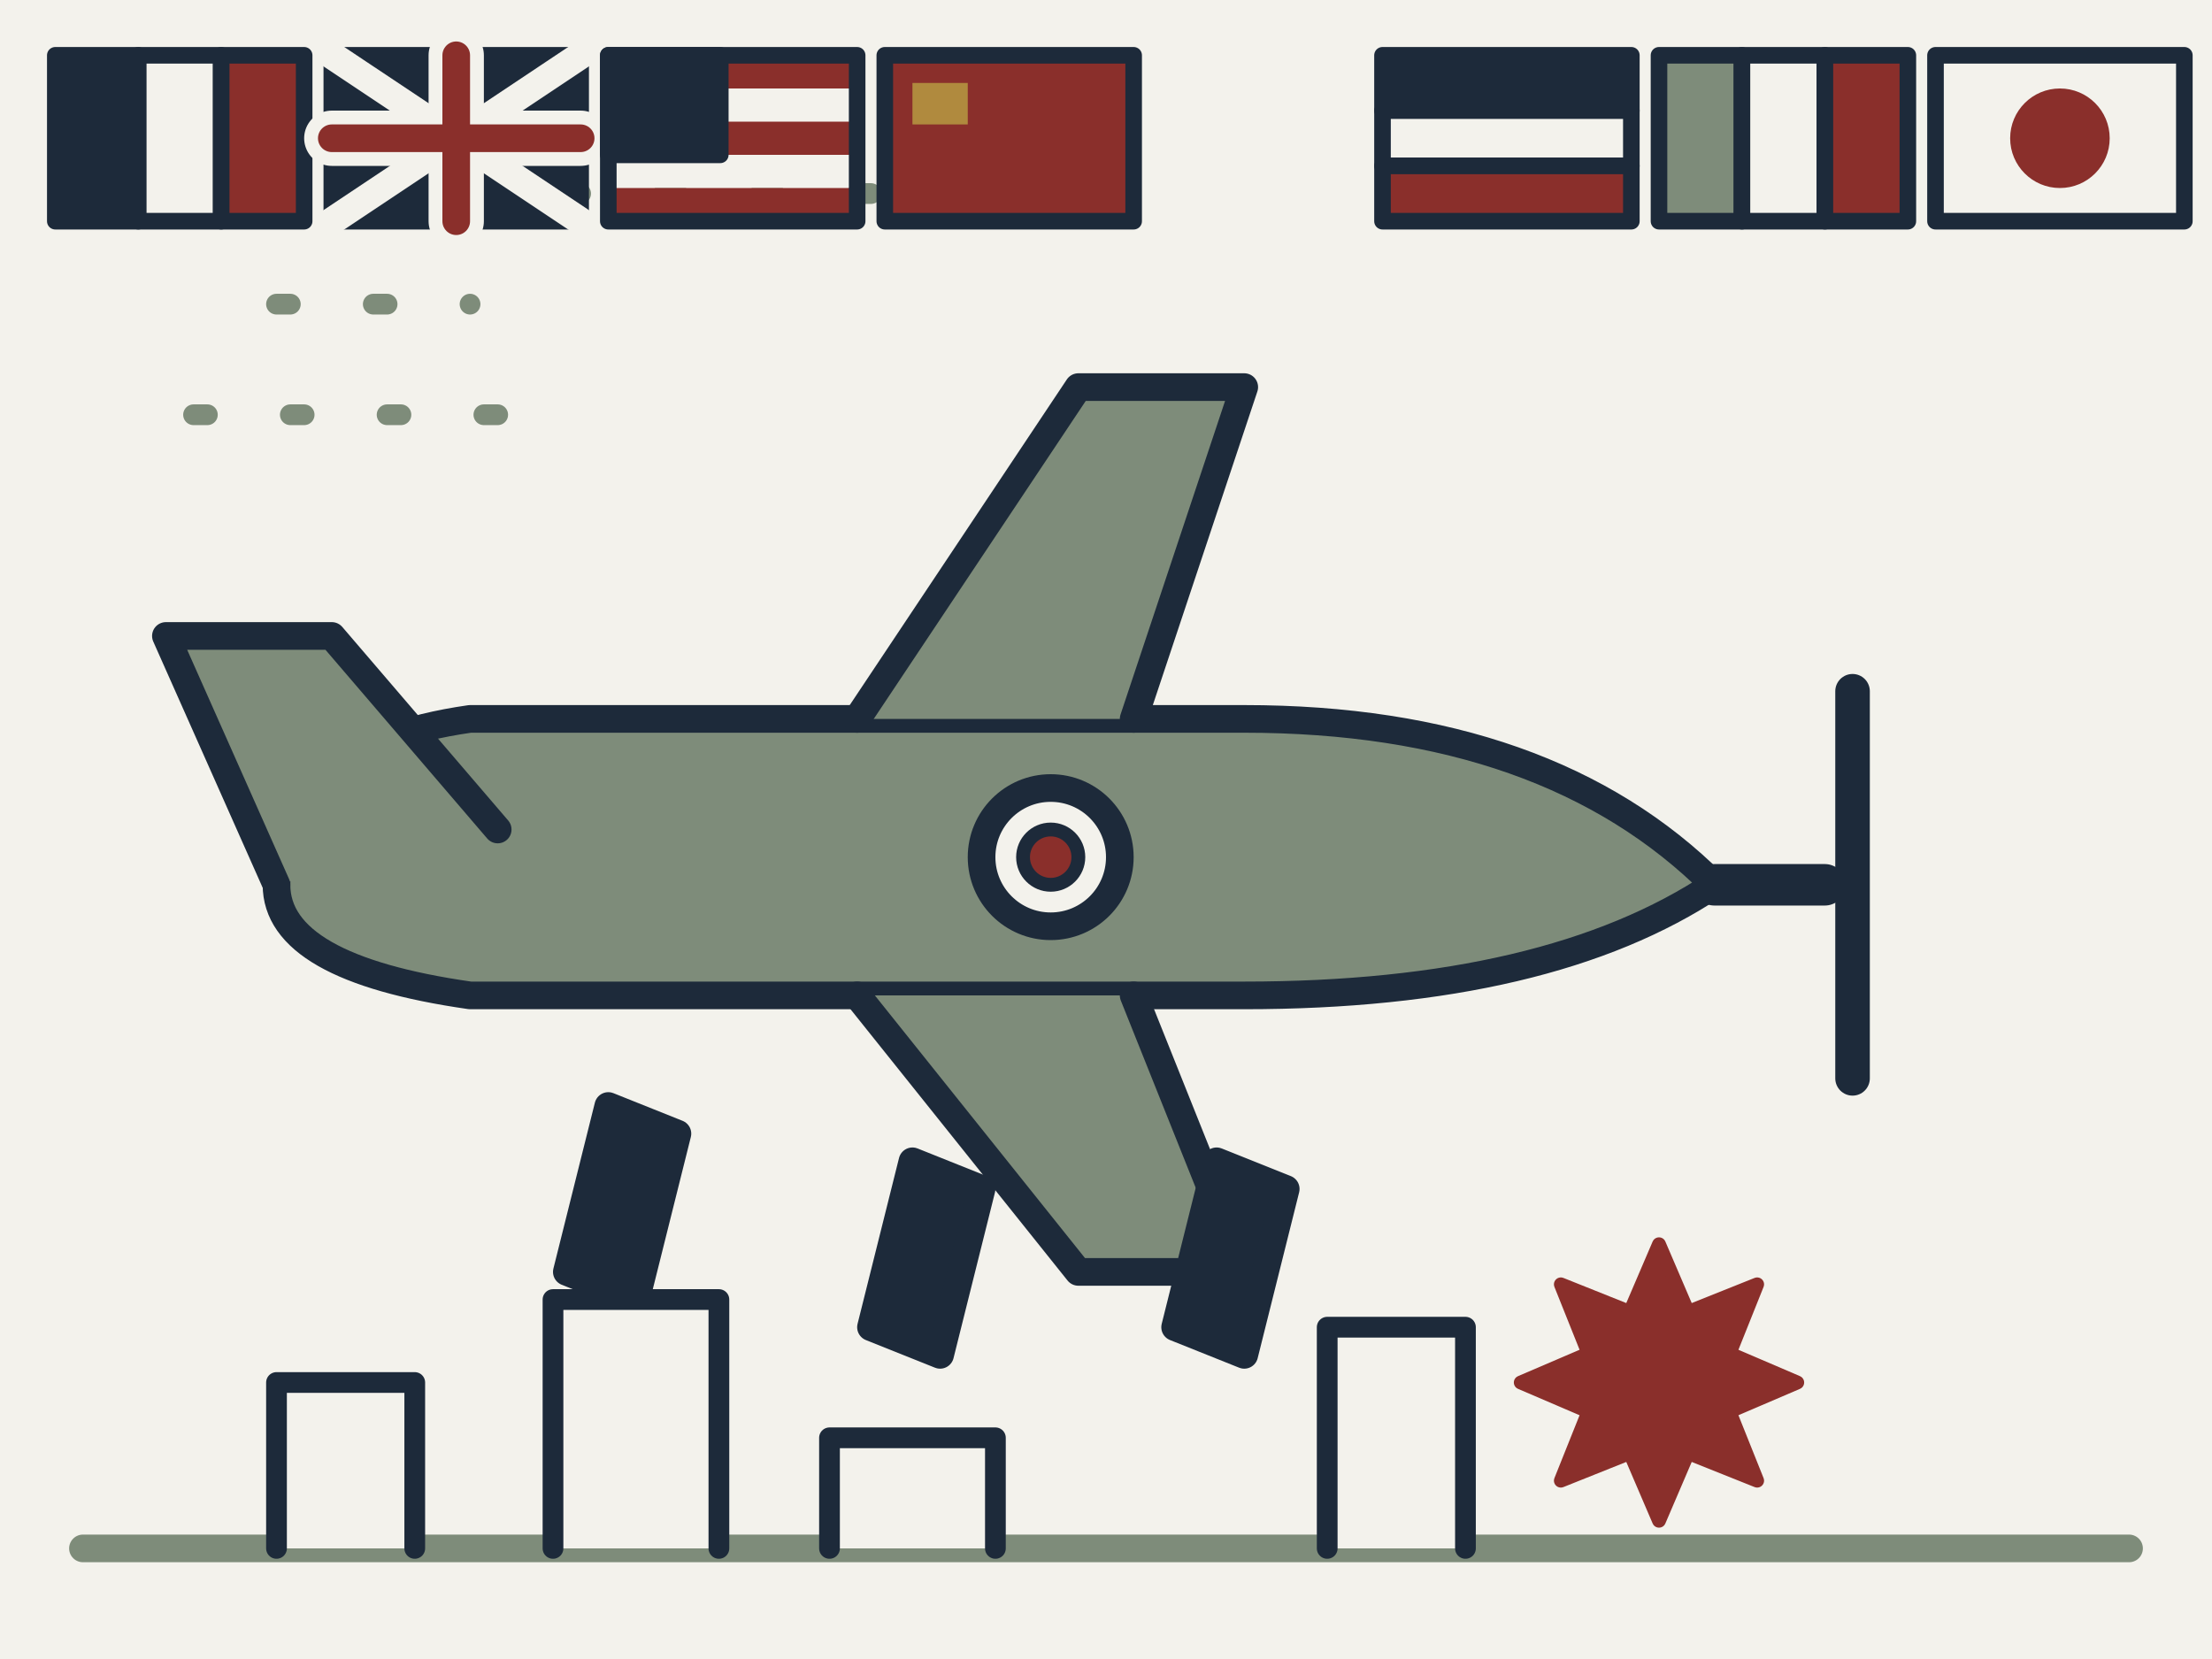
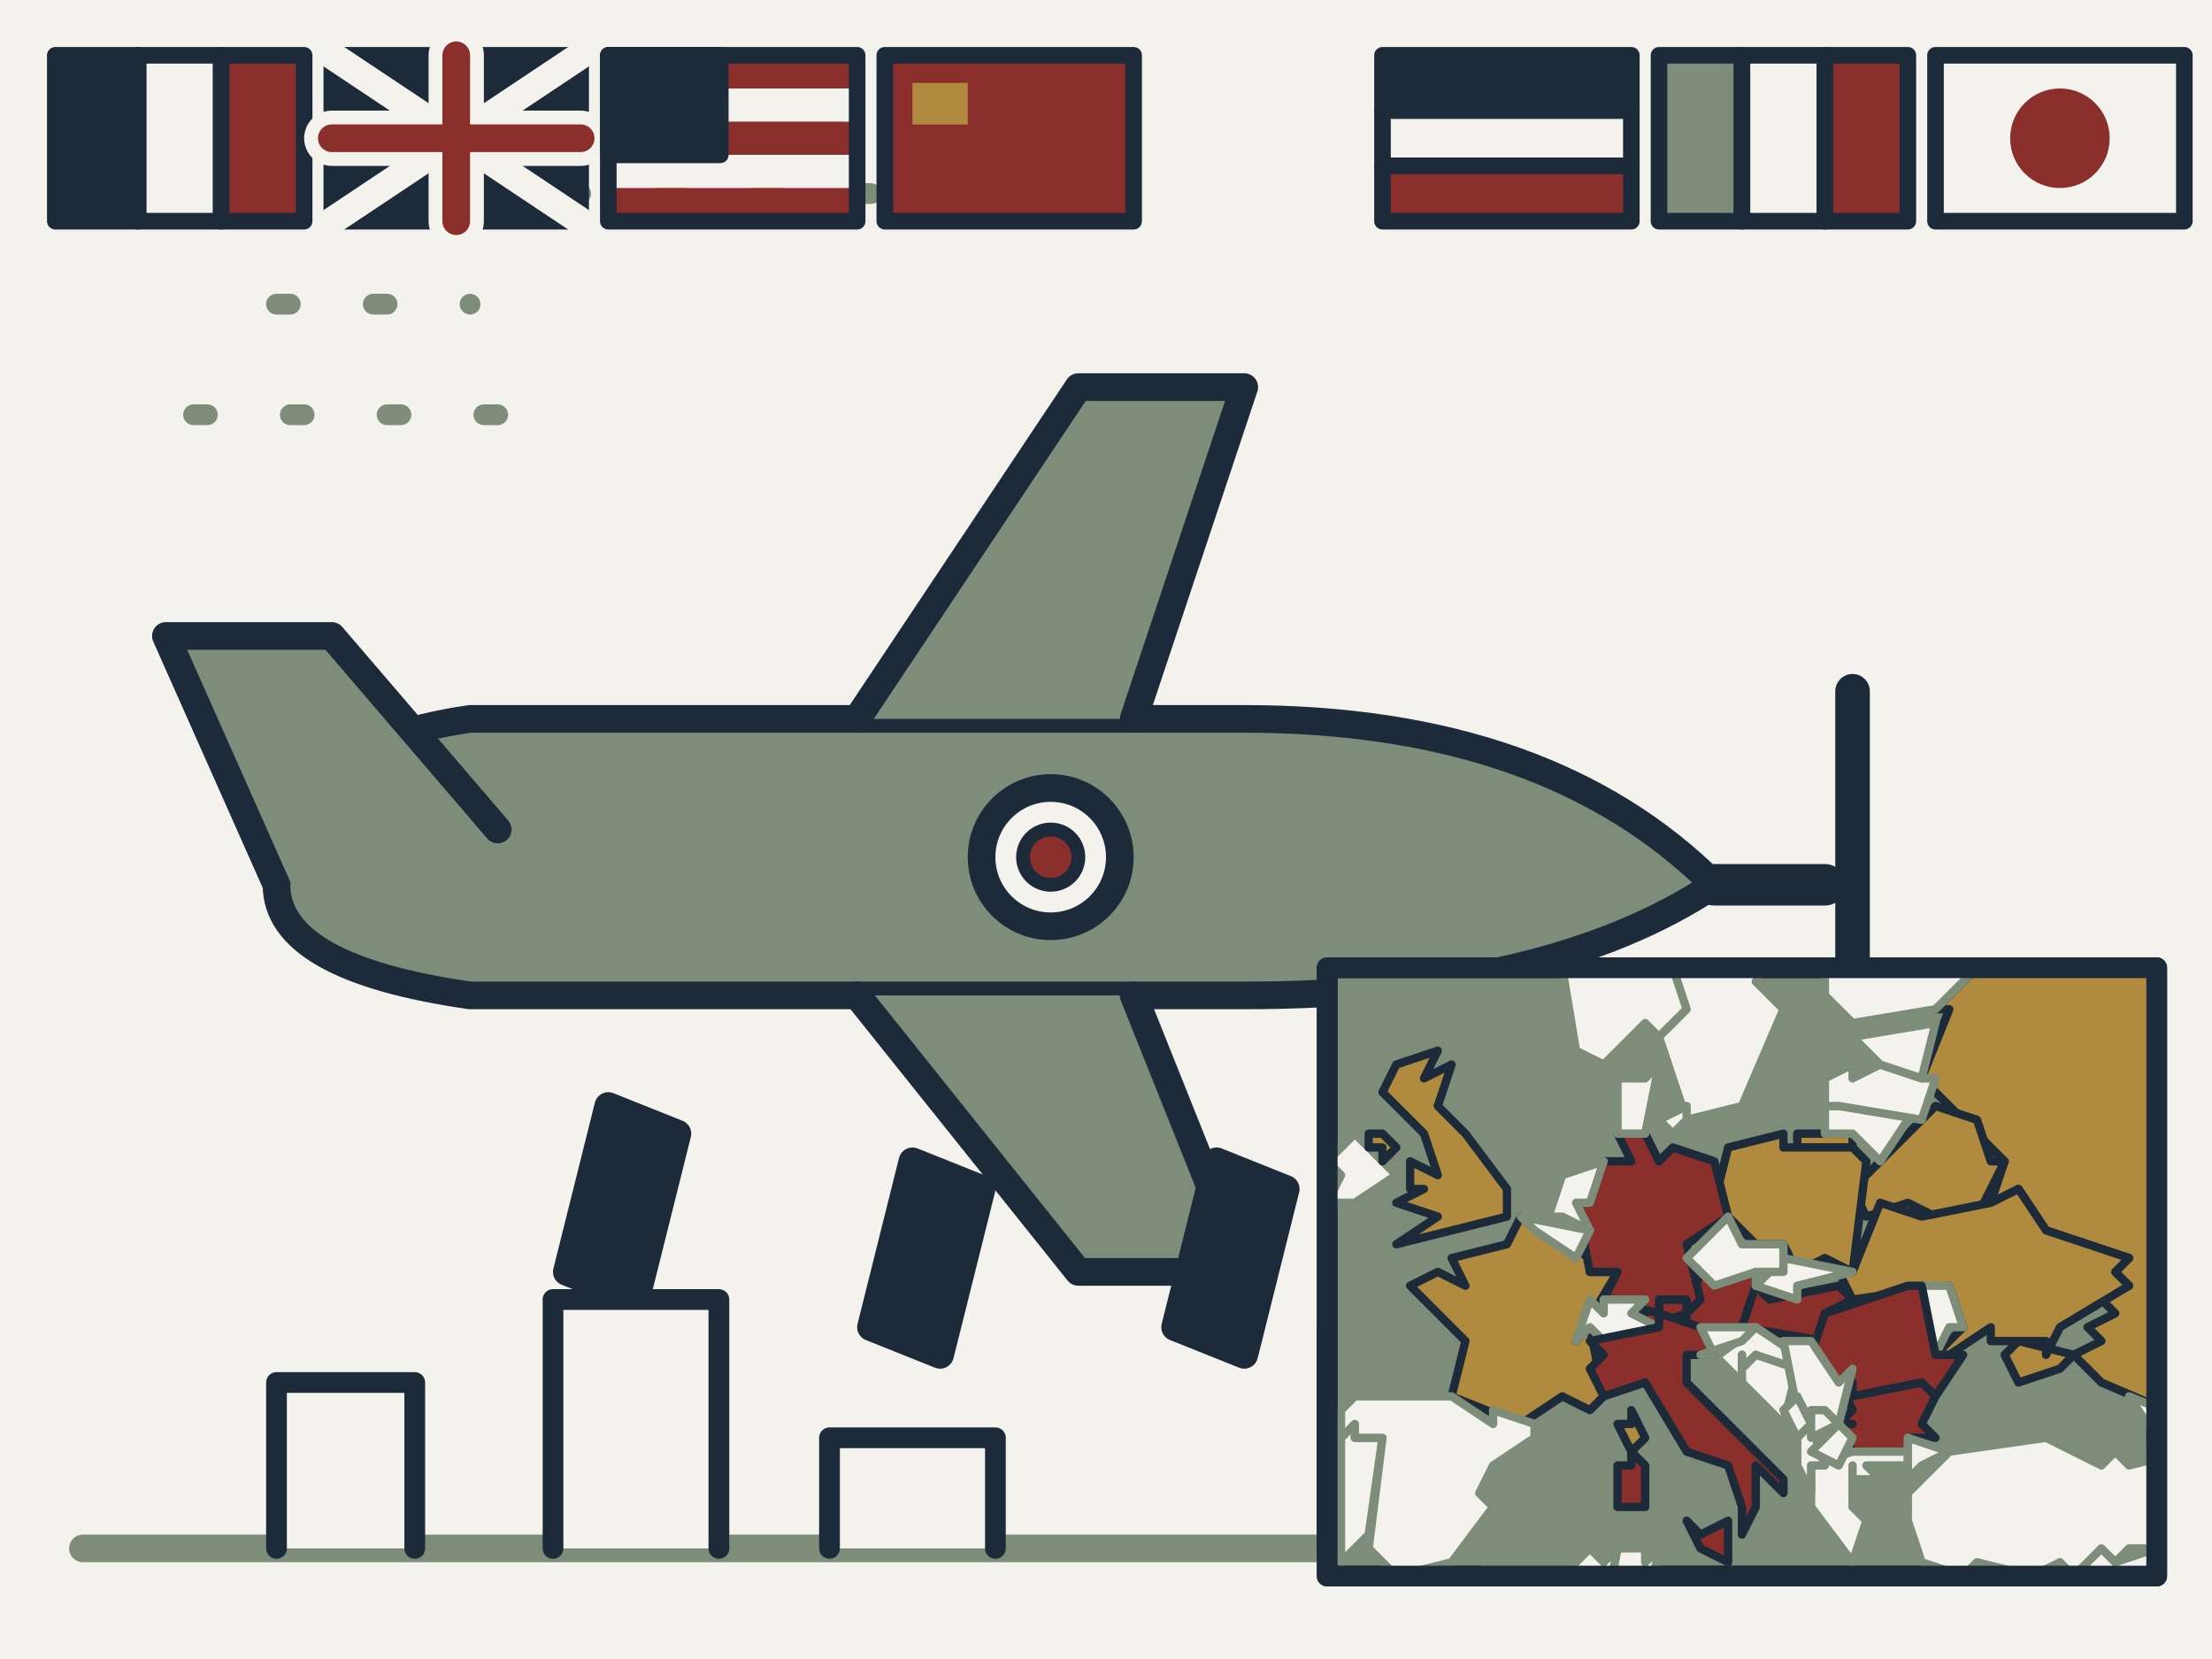
<svg xmlns="http://www.w3.org/2000/svg" viewBox="0 0 160 120" width="160" height="120">
  <rect width="160" height="120" fill="#f3f2ec" />
  <g fill="none" stroke="#1d2a3a" stroke-width="2" stroke-linejoin="round" stroke-linecap="round">
    <path d="M14 30l26 0M34 14l36 0M20 22h14" stroke="#7e8c7a" stroke-width="1.5" stroke-dasharray="1 6" />
    <path d="M20 64q0-10 14-12h56q22 0 34 12q-12 8-34 8H34q-14-2-14-8z" fill="#7e8c7a" />
    <path d="M20 64l-8-18h12l12 14" fill="#7e8c7a" />
    <path d="M62 52l16-24h12l-8 24M62 72l16 20h12l-8-20" fill="#7e8c7a" />
    <path d="M124 64h8" stroke-width="3" />
    <path d="M134 50v28" stroke-width="2.5" />
    <circle cx="76" cy="62" r="5" fill="#f3f2ec" />
    <circle cx="76" cy="62" r="2" fill="#8a2f2b" stroke-width="1" />
    <g fill="#1d2a3a">
      <path d="M44 80l5 2l-3 12l-5-2z" />
      <path d="M66 84l5 2l-3 12l-5-2z" />
      <path d="M88 84l5 2l-3 12l-5-2z" />
    </g>
    <path d="M6 112h148" stroke="#7e8c7a" />
    <path d="M20 112v-12h10v12M40 112v-18h12v18M60 112v-8h12v8M96 112v-16h10v16" fill="#f3f2ec" stroke-width="1.5" />
    <path d="M130.0 100.0L125.1 102.1L127.1 107.1L122.1 105.1L120.0 110.0L117.9 105.1L112.9 107.1L114.9 102.1L110.0 100.0L114.9 97.9L112.9 92.9L117.9 94.9L120.0 90.0L122.1 94.9L127.1 92.9L125.1 97.9z" fill="#8a2f2b" stroke="#8a2f2b" stroke-width="1" />
    <g stroke-width="1.2" transform="translate(4 4)">
      <rect width="6.0" height="12" fill="#1d2a3a" />
      <rect x="6.0" width="6.0" height="12" fill="#f3f2ec" />
      <rect x="12.0" width="6.0" height="12" fill="#8a2f2b" />
    </g>
    <g stroke-width="1.2" transform="translate(24 4)">
      <rect width="18" height="12" fill="#1d2a3a" />
      <path d="M0 0L18 12M18 0L0 12" stroke="#f3f2ec" stroke-width="2" />
      <path d="M9.0 0V12M0 6.0H18" stroke="#f3f2ec" stroke-width="4" />
      <path d="M9.0 0V12M0 6.0H18" stroke="#8a2f2b" stroke-width="2" />
    </g>
    <g stroke-width="1.2" transform="translate(44 4)">
      <rect y="0.0" width="18" height="2.4" fill="#8a2f2b" stroke="none" />
      <rect y="2.4" width="18" height="2.4" fill="#f3f2ec" stroke="none" />
      <rect y="4.8" width="18" height="2.4" fill="#8a2f2b" stroke="none" />
      <rect y="7.2" width="18" height="2.4" fill="#f3f2ec" stroke="none" />
      <rect y="9.6" width="18" height="2.4" fill="#8a2f2b" stroke="none" />
      <rect width="8.1" height="7.2" fill="#1d2a3a" />
      <rect width="18" height="12" />
    </g>
    <g stroke-width="1.2" transform="translate(64 4)">
      <rect width="18" height="12" fill="#8a2f2b" />
      <rect x="2" y="2" width="4" height="3" fill="#b08a3e" stroke="none" />
    </g>
    <g stroke-width="1.2" transform="translate(100 4)">
      <rect width="18" height="4.0" fill="#1d2a3a" />
      <rect y="4.0" width="18" height="4.0" fill="#f3f2ec" />
      <rect y="8.0" width="18" height="4.0" fill="#8a2f2b" />
    </g>
    <g stroke-width="1.2" transform="translate(120 4)">
      <rect width="6.0" height="12" fill="#7e8c7a" />
      <rect x="6.0" width="6.0" height="12" fill="#f3f2ec" />
      <rect x="12.0" width="6.0" height="12" fill="#8a2f2b" />
    </g>
    <g stroke-width="1.2" transform="translate(140 4)">
      <rect width="18" height="12" fill="#f3f2ec" />
      <circle cx="9.0" cy="6.0" r="3.6" fill="#8a2f2b" stroke="none" />
    </g>
+     <g transform="translate(96 70)">
+       <clipPath id="c0013">
+         <rect width="60" height="44" />
+       </clipPath>
+       <rect width="60" height="44" fill="#7e8c7a" stroke-width="1.5" />
+       <g clip-path="url(#c0013)" stroke="#7e8c7a" stroke-width="0.6">
+         <path d="M63 26L63 35L63 33L56 30L54 28L56 27L55 26L57 25L56 24L58 23L57 22L58 21L52 19L50 16L48 17L49 14L43 8L45 3L44 3L48 -1L46 -3L47 -3L44 -3L63 -3L62 -3L63 -3L62 -3L63 -3L63 13zM38 13L34 13L34 12L38 12zM50 27L54 28L53 29L50 30L49 28z" fill="#b08a3e" stroke="#1d2a3a" />
+         <path d="M47 -3L26 -3L25 -2L26 3L24 5L23 4L20 7L18 6L17 0L24 -3z" fill="#f3f2ec" />
+         <path d="M19 21L19 22L21 22L18 27L19 26L20 31L19 32L17 31L14 33L9 31L10 27L6 23L8 22L10 23L9 21L13 20L14 18zM22 33L22 32L23 34L22 35L21 33z" fill="#b08a3e" stroke="#1d2a3a" />
+         <path d="M22 47L20 47L21 42L23 42L23 43L24 42L23 47L25 47z" fill="#f3f2ec" />
+         <path d="M2 47L10 47L9 45L12 43L18 43L19 42L20 43L21 42L20 47L25 47z" fill="#f3f2ec" />
+         <path d="M57 47L59 47L59 43L62 42L63 42L63 47z" fill="#f3f2ec" />
+         <path d="M53 47L54 47L53 44L56 42L57 43L60 42L59 47z" fill="#f3f2ec" />
+         <path d="M24 5L26 3L25 0L26 -3L39 -3L34 -3L32 -1L31 1L33 3L30 10L26 11z" fill="#f3f2ec" />
+         <path d="M44 10L47 11L48 14L49 14L47 18L44 18L42 17L39 18L38 16z" fill="#b08a3e" stroke="#1d2a3a" />
+         <path d="M48 17L50 16L52 19L58 21L57 22L58 23L53 26L52 28L52 27L48 27L48 26L45 28L44 28L46 26L45 23L38 24L37 22L38 22L40 17L43 18z" fill="#b08a3e" stroke="#1d2a3a" />
+         <path d="M39 14L38 22L36 21L34 22L33 20L31 20L28 17L29 13L33 12L33 13L38 13z" fill="#b08a3e" stroke="#1d2a3a" />
+         <path d="M31 23L30 26L26 26L26 25L23 26L22 25L23 25L23 24L24 25L24 24L26 24L26 25L27 22L28 23L31 22z" fill="#8a2f2b" stroke="#1d2a3a" />
+         <path d="M37 23L38 24L36 25L36 27L30 26L31 23L32 24z" fill="#8a2f2b" stroke="#1d2a3a" />
+         <path d="M42 23L45 23L46 26L45 26L44 28L43 23z" fill="#f3f2ec" />
+         <path d="M44 28L46 28L44 31L43 30L38 31L37 30L38 29L37 30L36 29L35 28L36 25L42 23L43 23z" fill="#8a2f2b" stroke="#1d2a3a" />
+         <path d="M42 11L40 14L38 12L36 12L36 10L41 10z" fill="#f3f2ec" />
+         <path d="M43 8L44 8L43 11L37 10L36 10L36 8L38 7L38 8L40 7z" fill="#f3f2ec" />
+         <path d="M44 4L43 8L40 7L38 5z" fill="#f3f2ec" />
+         <path d="M28 14L29 18L26 20L27 24L26 25L26 24L24 24L24 25L20 24L21 22L19 22L18 17L19 17L20 14L22 14L21 12L23 12L24 14L25 13z" fill="#8a2f2b" stroke="#1d2a3a" />
+         <path d="M38 30L38 31L43 30L44 31L43 33L44 34L42 34L42 35L38 35L37 33L38 33L37 33L38 32L37 30z" fill="#8a2f2b" stroke="#1d2a3a" />
+         <path d="M38 35L42 35L42 34L42 36L39 36L40 37L38 37L38 36L38 39L39 40L38 43L35 39L35 36z" fill="#f3f2ec" />
+         <path d="M63 42L58 42L57 43L56 42L54 44L53 43L51 44L47 43L46 44L43 43L42 40L42 38L45 35L52 34L56 36L57 35L58 36L62 35zM42 34L45 35L43 36L42 37z" fill="#f3f2ec" />
+         <path d="M36 36L35 36L35 38L34 36L34 33L35 33z" fill="#f3f2ec" />
+         <path d="M31 26L34 28L33 29L31 28L30 29L30 28L30 30L32 32L28 28L27 29z" fill="#f3f2ec" />
+         <path d="M23 24L22 25L24 26L20 27L19 26L18 27L19 24L20 25L20 24z" fill="#f3f2ec" />
+         <path d="M19 19L18 21L15 19L14 18z" fill="#f3f2ec" />
+         <path d="M20 14L19 17L18 17L19 19L17 18L15 18L16 18L17 15z" fill="#f3f2ec" />
+         <path d="M1 34L2 33L2 34L4 34L3 41L1 43z" fill="#f3f2ec" />
+         <path d="M3 42L4 34L2 34L2 33L1 34L1 32L2 31L9 31L12 33L12 32L15 33L15 34L12 36L11 38L12 39L9 43L5 44z" fill="#f3f2ec" />
+         <path d="M4 14L5 15L2 17L0 17L1 15L0 14L2 12z" fill="#f3f2ec" />
+         <path d="M24 26L24 25L27 26L28 28L26 28L26 30L33 37L33 38L31 36L31 39L30 41L30 39L29 36L26 35L23 30L20 31L19 29L20 28L19 27zM29 40L29 43L27 42L26 40L27 41zM22 36L22 35L23 36L23 39L22 39L21 39L21 36z" fill="#8a2f2b" stroke="#1d2a3a" />
+         <path d="M23 12L21 12L21 8L23 8L24 7zM26 10L26 11L25 12L24 11z" fill="#f3f2ec" />
+         <path d="M4 14L4 13L3 13L3 12L4 12L5 13zM8 15L7 12L4 9L5 7L8 6L7 8L9 7L8 10L10 12L13 16L13 18L5 20L8 18L5 17L7 16L6 16L6 14z" fill="#b08a3e" stroke="#1d2a3a" />
+         <path d="M58 31L63 33L63 35L62 35L59 35L60 34z" fill="#f3f2ec" />
+         <path d="M27 26L31 26L30 27L27 28L28 28z" fill="#f3f2ec" />
+         <path d="M45 -3L47 -3L46 -3L48 -1L44 3L38 4L36 2L36 0L37 -3L41 -3L35 -3z" fill="#f3f2ec" />
+         <path d="M38 22L34 23L34 24L31 23L33 21z" fill="#f3f2ec" />
+         <path d="M29 18L30 20L33 20L33 22L31 22L31 23L31 22L28 23L26 21z" fill="#f3f2ec" />
+         <path d="M33 33L30 30L30 28L30 29L31 28L34 29z" fill="#f3f2ec" />
+         <path d="M37 33L38 34L37 36L35 35z" fill="#f3f2ec" />
+         <path d="M33 27L35 27L37 30L38 29L37 33L34 32z" fill="#f3f2ec" />
+         <path d="M35 33L34 34L33 32L34 31z" fill="#f3f2ec" />
+         <path d="M35 34L35 32L36 32L37 33z" fill="#f3f2ec" />
+       </g>
+       <rect width="60" height="44" fill="none" stroke-width="1.5" />
+     </g>
  </g>
</svg>
